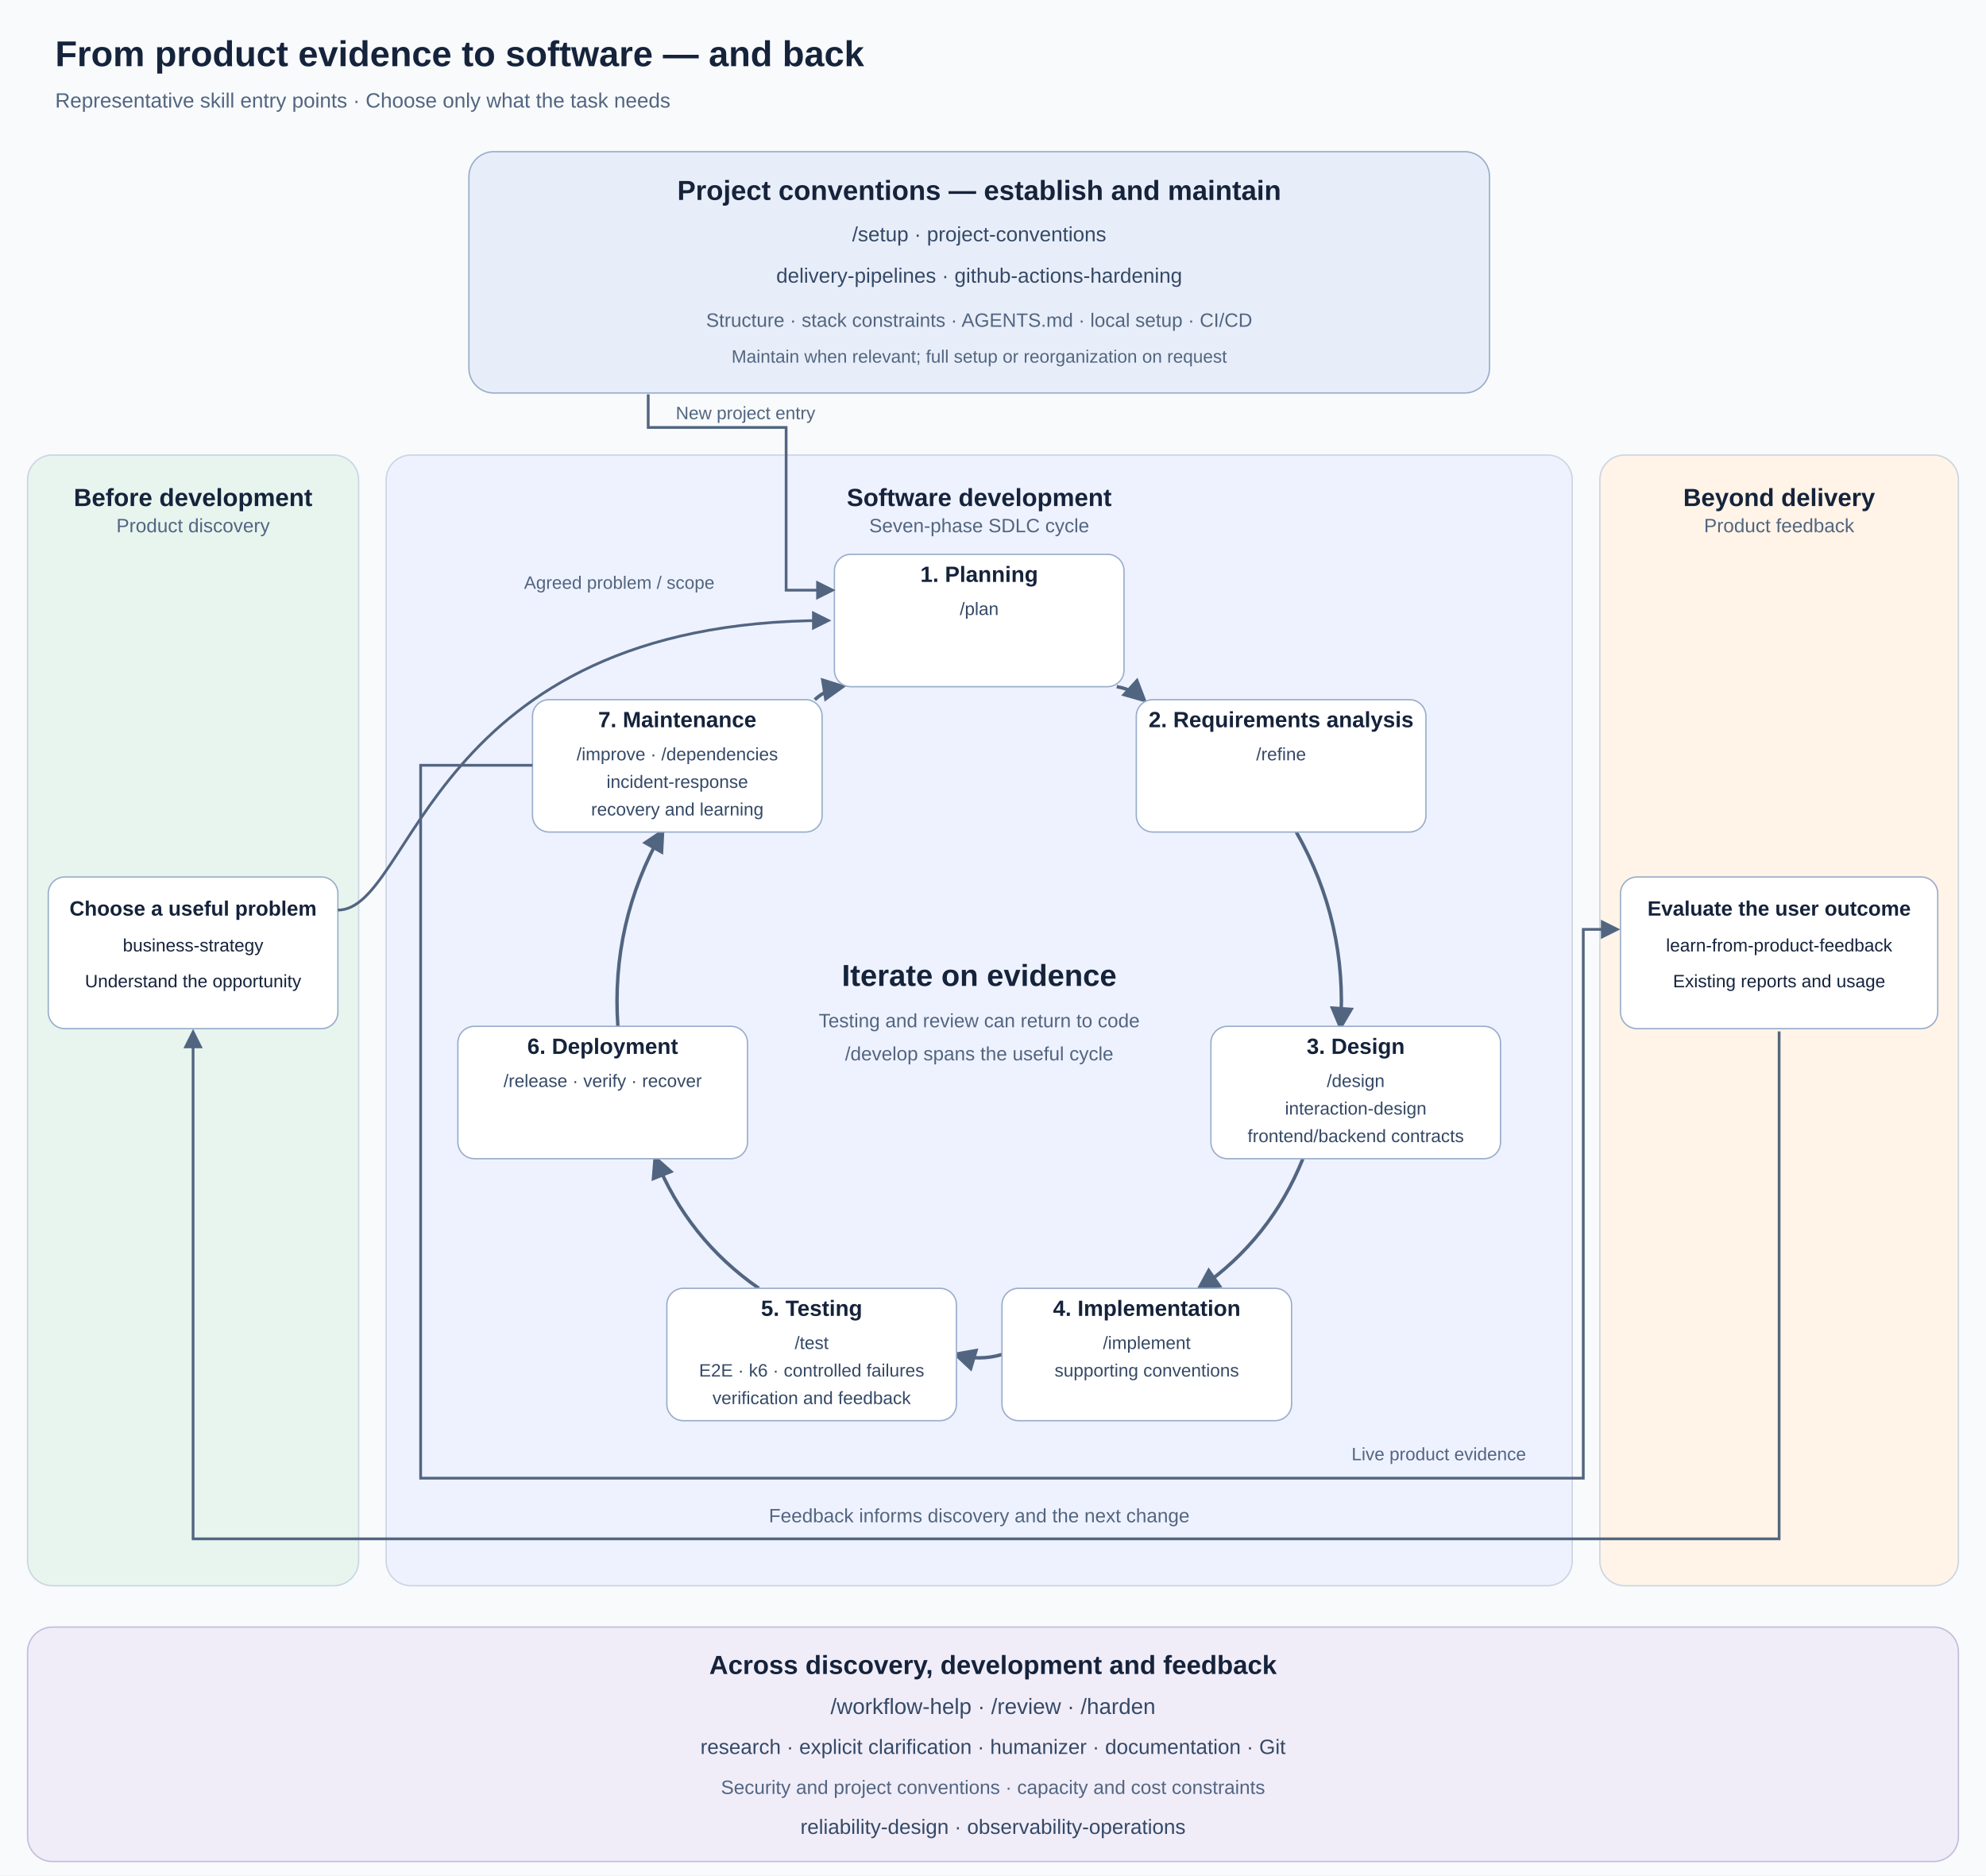
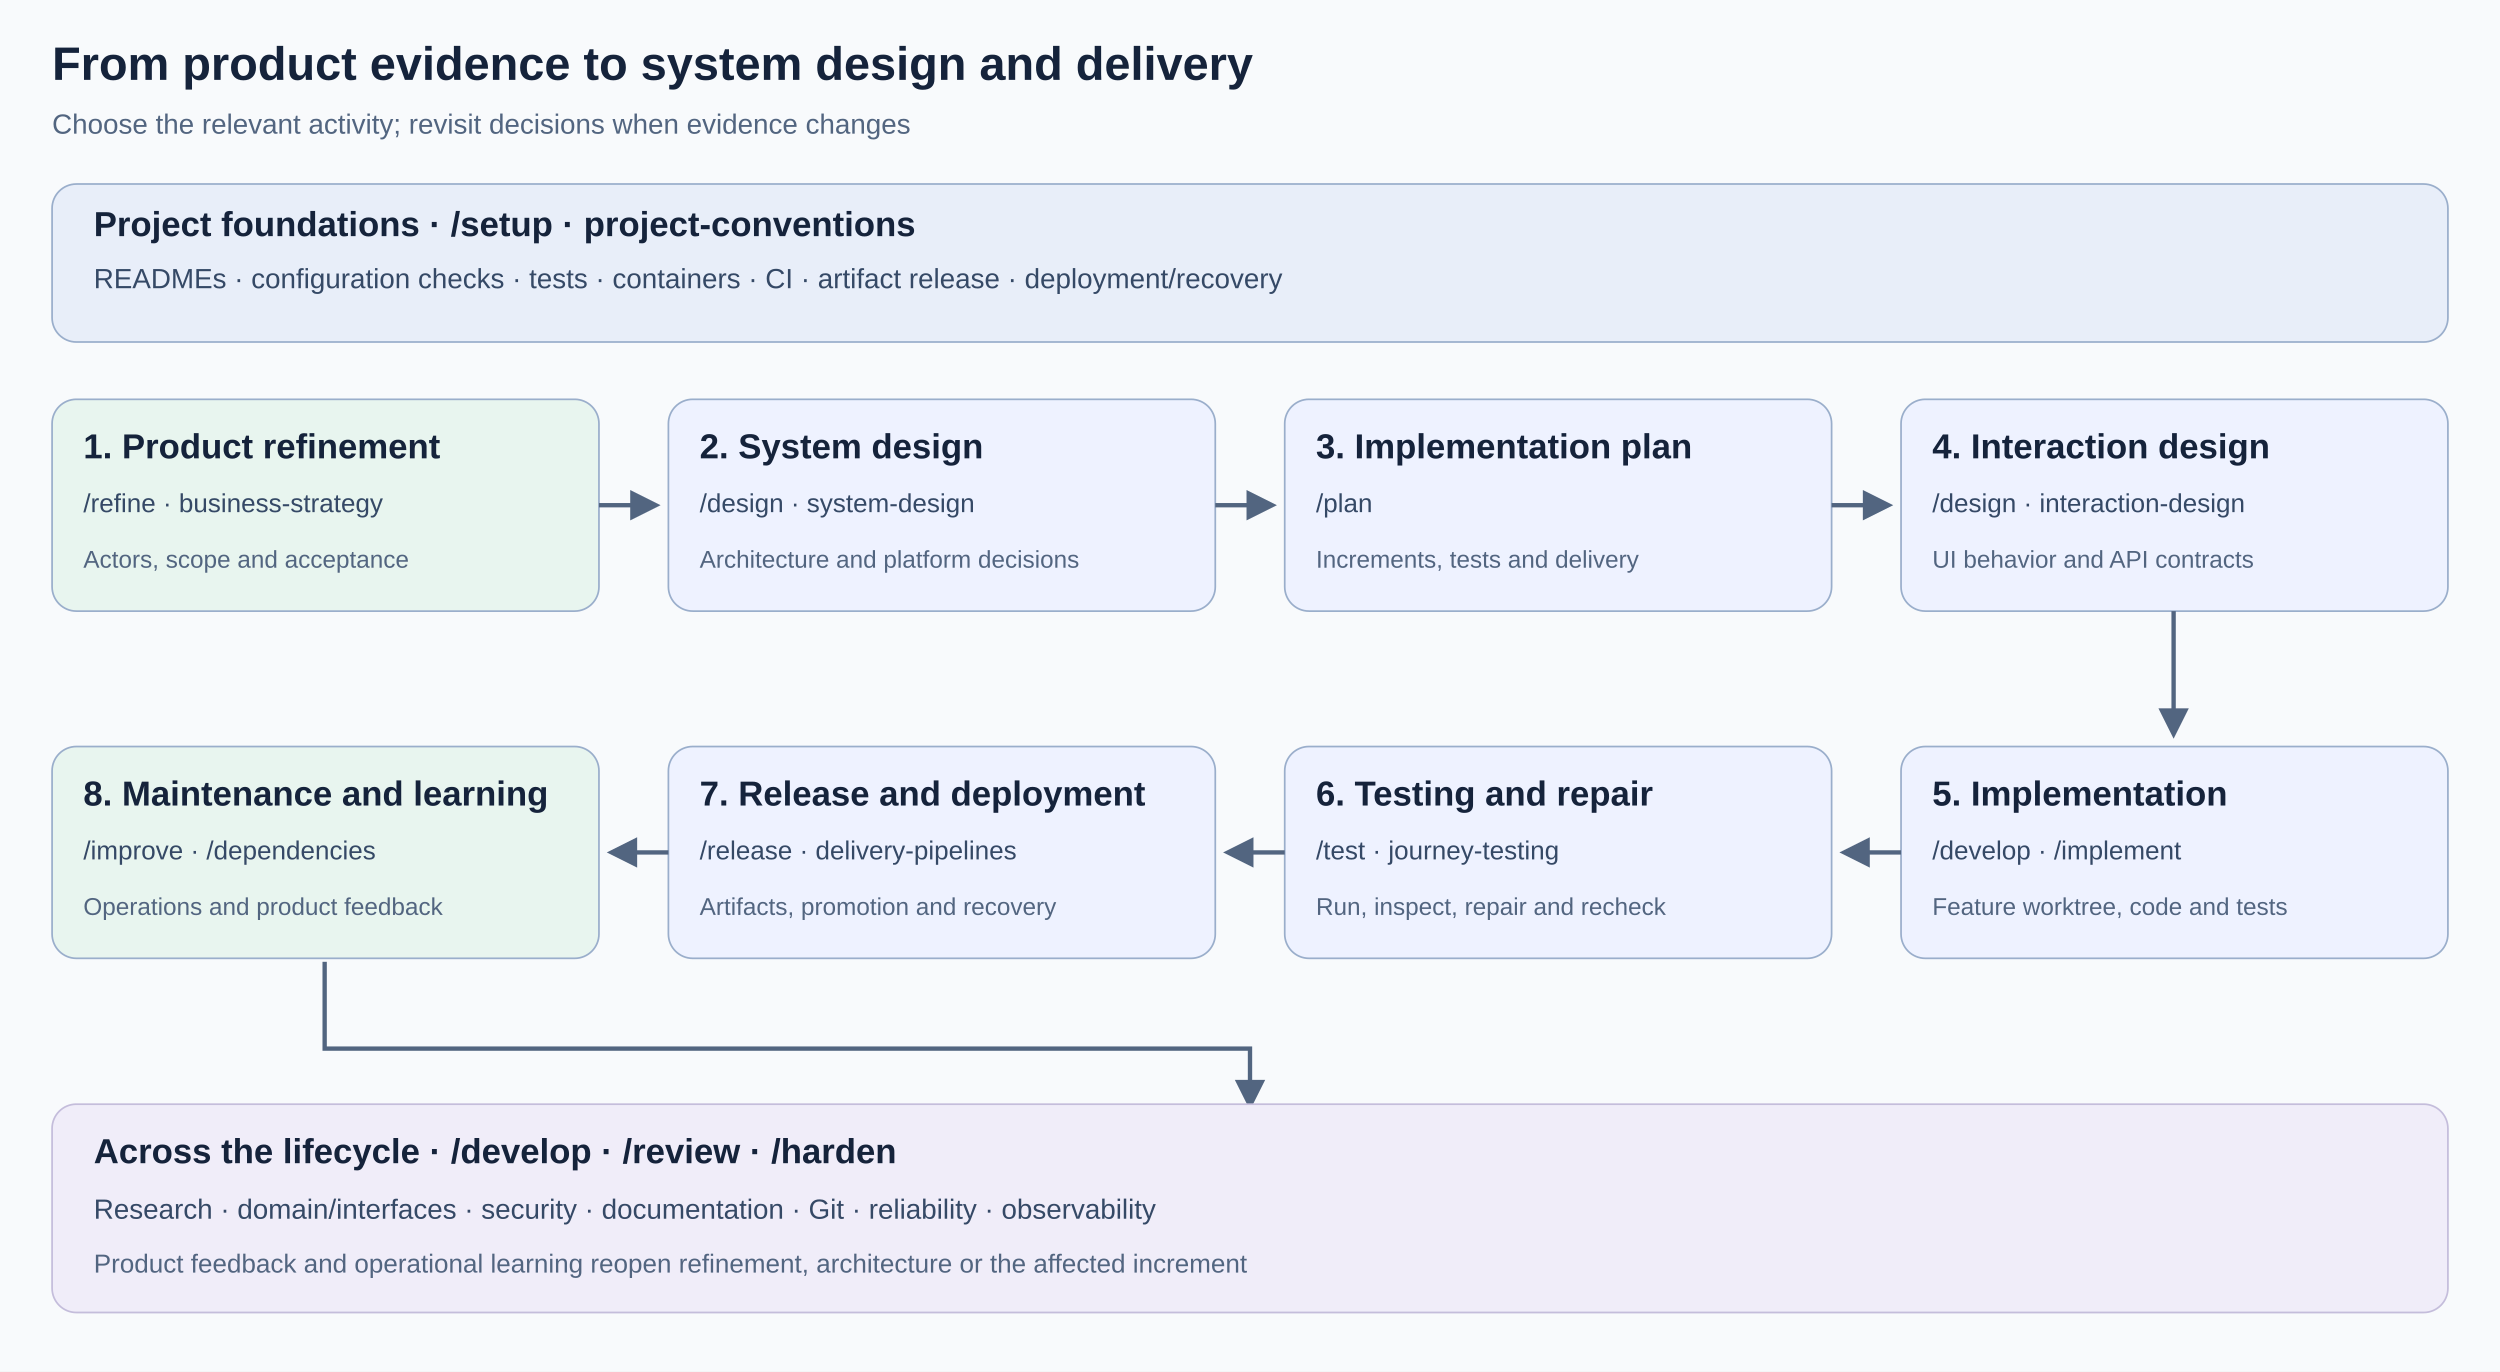
- <svg xmlns="http://www.w3.org/2000/svg" viewBox="0 0 1440 1360" role="img" aria-labelledby="title desc">
+ <svg xmlns="http://www.w3.org/2000/svg" viewBox="0 0 1440 790" role="img" aria-labelledby="title desc">
  <defs>
    <marker id="arrow" viewBox="0 0 10 10" refX="8" refY="5" markerWidth="7" markerHeight="7" orient="auto-start-reverse">
-       <path d="M 0 0 L 10 5 L 0 10 z" fill="#526580" />
+       <path d="M0 0L10 5L0 10Z" fill="#526580" />
    </marker>
  </defs>
-   <rect width="1440" height="1360" fill="#f8fafc" />
+   <rect width="1440" height="790" fill="#f8fafc" />
  <g font-family="Arial, Helvetica, sans-serif">
-     <text x="40" y="48" font-size="26" font-weight="700" fill="#15233b">From product evidence to software — and back</text>
-     <text x="40" y="78" font-size="15" fill="#526580">Representative skill entry points · Choose only what the task needs</text>
-     <rect x="340" y="110" width="740" height="175" rx="18" fill="#e8eef9" stroke="#9aaecb" />
-     <text x="710" y="145" text-anchor="middle" font-size="20" font-weight="700" fill="#15233b">Project conventions — establish and maintain</text>
-     <text x="710" y="175" text-anchor="middle" font-size="15" fill="#354966">/setup · project-conventions</text>
-     <text x="710" y="205" text-anchor="middle" font-size="15" fill="#354966">delivery-pipelines · github-actions-hardening</text>
-     <text x="710" y="237" text-anchor="middle" font-size="14" fill="#526580">Structure · stack constraints · AGENTS.md · local setup · CI/CD</text>
-     <text x="710" y="263" text-anchor="middle" font-size="13" fill="#526580">Maintain when relevant; full setup or reorganization on request</text>
-     <g transform="translate(0 220)">
-       <rect x="20" y="110" width="240" height="820" rx="18" fill="#e8f5ef" stroke="#cbd5e1" />
-       <text x="140.0" y="147" text-anchor="middle" font-size="18" font-weight="700" fill="#15233b">Before development</text>
-       <text x="140.0" y="166" text-anchor="middle" font-size="14" fill="#526580">Product discovery</text>
-       <rect x="280" y="110" width="860" height="820" rx="18" fill="#eef2ff" stroke="#cbd5e1" />
-       <text x="710.0" y="147" text-anchor="middle" font-size="18" font-weight="700" fill="#15233b">Software development</text>
-       <text x="710.0" y="166" text-anchor="middle" font-size="14" fill="#526580">Seven-phase SDLC cycle</text>
-       <rect x="1160" y="110" width="260" height="820" rx="18" fill="#fff4e7" stroke="#cbd5e1" />
-       <text x="1290.0" y="147" text-anchor="middle" font-size="18" font-weight="700" fill="#15233b">Beyond delivery</text>
-       <text x="1290.0" y="166" text-anchor="middle" font-size="14" fill="#526580">Product feedback</text>
-       <path d="M 809.7 278.0 Q 820.9 279.8 829.2 287.4" fill="none" stroke="#526580" stroke-width="2.5" marker-end="url(#arrow)" />
-       <path d="M 939.9 383.4 Q 977.1 449.0 972.0 524.3" fill="none" stroke="#526580" stroke-width="2.5" marker-end="url(#arrow)" />
-       <path d="M 944.7 620.3 Q 921.3 678.5 869.8 714.3" fill="none" stroke="#526580" stroke-width="2.5" marker-end="url(#arrow)" />
-       <path d="M 726.5 762.3 Q 710.0 767.2 693.5 762.3" fill="none" stroke="#526580" stroke-width="2.5" marker-end="url(#arrow)" />
-       <path d="M 550.2 714.3 Q 498.7 678.5 475.3 620.3" fill="none" stroke="#526580" stroke-width="2.5" marker-end="url(#arrow)" />
-       <path d="M 448.0 524.3 Q 442.9 449.0 480.1 383.4" fill="none" stroke="#526580" stroke-width="2.5" marker-end="url(#arrow)" />
-       <path d="M 590.8 287.4 Q 599.1 279.8 610.3 278.0" fill="none" stroke="#526580" stroke-width="2.5" marker-end="url(#arrow)" />
-       <text x="710" y="495" text-anchor="middle" font-size="22" font-weight="700" fill="#15233b">Iterate on evidence</text>
-       <text x="710" y="525" text-anchor="middle" font-size="14" fill="#526580">Testing and review can return to code</text>
-       <text x="710" y="549" text-anchor="middle" font-size="14" fill="#526580">/develop spans the useful cycle</text>
-       <rect x="605.0" y="182.0" width="210" height="96" rx="12" fill="white" stroke="#9aaecb" />
-       <text x="710.0" y="202.0" text-anchor="middle" font-size="16" font-weight="700" fill="#15233b">1. Planning</text>
-       <text x="710.0" y="226.0" text-anchor="middle" font-size="13" fill="#354966">/plan</text>
-       <rect x="823.9" y="287.4" width="210" height="96" rx="12" fill="white" stroke="#9aaecb" />
-       <text x="928.9" y="307.4" text-anchor="middle" font-size="16" font-weight="700" fill="#15233b">2. Requirements analysis</text>
-       <text x="928.9" y="331.4" text-anchor="middle" font-size="13" fill="#354966">/refine</text>
-       <rect x="878.0" y="524.3" width="210" height="96" rx="12" fill="white" stroke="#9aaecb" />
-       <text x="983.0" y="544.3" text-anchor="middle" font-size="16" font-weight="700" fill="#15233b">3. Design</text>
-       <text x="983.0" y="568.3" text-anchor="middle" font-size="13" fill="#354966">/design</text>
-       <text x="983.0" y="588.3" text-anchor="middle" font-size="13" fill="#354966">interaction-design</text>
-       <text x="983.0" y="608.3" text-anchor="middle" font-size="13" fill="#354966">frontend/backend contracts</text>
-       <rect x="726.5" y="714.3" width="210" height="96" rx="12" fill="white" stroke="#9aaecb" />
-       <text x="831.5" y="734.3" text-anchor="middle" font-size="16" font-weight="700" fill="#15233b">4. Implementation</text>
-       <text x="831.5" y="758.3" text-anchor="middle" font-size="13" fill="#354966">/implement</text>
-       <text x="831.5" y="778.3" text-anchor="middle" font-size="13" fill="#354966">supporting conventions</text>
-       <rect x="483.5" y="714.3" width="210" height="96" rx="12" fill="white" stroke="#9aaecb" />
-       <text x="588.5" y="734.3" text-anchor="middle" font-size="16" font-weight="700" fill="#15233b">5. Testing</text>
-       <text x="588.5" y="758.3" text-anchor="middle" font-size="13" fill="#354966">/test</text>
-       <text x="588.5" y="778.3" text-anchor="middle" font-size="13" fill="#354966">E2E · k6 · controlled failures</text>
-       <text x="588.5" y="798.3" text-anchor="middle" font-size="13" fill="#354966">verification and feedback</text>
-       <rect x="332.0" y="524.3" width="210" height="96" rx="12" fill="white" stroke="#9aaecb" />
-       <text x="437.0" y="544.3" text-anchor="middle" font-size="16" font-weight="700" fill="#15233b">6. Deployment</text>
-       <text x="437.0" y="568.3" text-anchor="middle" font-size="13" fill="#354966">/release · verify · recover</text>
-       <rect x="386.1" y="287.4" width="210" height="96" rx="12" fill="white" stroke="#9aaecb" />
-       <text x="491.1" y="307.4" text-anchor="middle" font-size="16" font-weight="700" fill="#15233b">7. Maintenance</text>
-       <text x="491.1" y="331.4" text-anchor="middle" font-size="13" fill="#354966">/improve · /dependencies</text>
-       <text x="491.1" y="351.4" text-anchor="middle" font-size="13" fill="#354966">incident-response</text>
-       <text x="491.1" y="371.4" text-anchor="middle" font-size="13" fill="#354966">recovery and learning</text>
-       <rect x="35" y="416" width="210" height="110" rx="12" fill="white" stroke="#9aaecb" />
-       <text x="140.0" y="444" text-anchor="middle" font-size="15" fill="#15233b" font-weight="700">Choose a useful problem</text>
-       <text x="140.0" y="470" text-anchor="middle" font-size="13" fill="#15233b" font-weight="400">business-strategy</text>
-       <text x="140.0" y="496" text-anchor="middle" font-size="13" fill="#15233b" font-weight="400">Understand the opportunity</text>
-       <rect x="1175" y="416" width="230" height="110" rx="12" fill="white" stroke="#9aaecb" />
-       <text x="1290.0" y="444" text-anchor="middle" font-size="15" fill="#15233b" font-weight="700">Evaluate the user outcome</text>
-       <text x="1290.0" y="470" text-anchor="middle" font-size="13" fill="#15233b" font-weight="400">learn-from-product-feedback</text>
-       <text x="1290.0" y="496" text-anchor="middle" font-size="13" fill="#15233b" font-weight="400">Existing reports and usage</text>
-       <path d="M 245 440 C 300 440 310 230 600 230" fill="none" stroke="#526580" stroke-width="2" marker-end="url(#arrow)" />
-       <text x="380" y="207" font-size="13" fill="#526580">Agreed problem / scope</text>
-       <path d="M 386 335 H 305 V 852 H 1148 V 454 H 1172" fill="none" stroke="#526580" stroke-width="2" marker-end="url(#arrow)" />
-       <text x="980" y="839" font-size="13" fill="#526580">Live product evidence</text>
-       <path d="M 1290 528 V 896 H 140 V 529" fill="none" stroke="#526580" stroke-width="2" marker-end="url(#arrow)" />
-       <text x="710" y="884" text-anchor="middle" font-size="14" fill="#526580">Feedback informs discovery and the next change</text>
-     </g>
-     <path d="M 470 286 V 310 H 570 V 428 H 603" fill="none" stroke="#526580" stroke-width="2" marker-end="url(#arrow)" />
-     <text x="490" y="304" font-size="13" fill="#526580">New project entry</text>
-     <rect x="20" y="1180" width="1400" height="170" rx="18" fill="#f0edf9" stroke="#c4bddb" />
-     <text x="720" y="1214" text-anchor="middle" font-size="19" font-weight="700" fill="#15233b">Across discovery, development and feedback</text>
-     <text x="720" y="1243" text-anchor="middle" font-size="16" fill="#354966">/workflow-help · /review · /harden</text>
-     <text x="720" y="1272" text-anchor="middle" font-size="15" fill="#354966">research · explicit clarification · humanizer · documentation · Git</text>
-     <text x="720" y="1301" text-anchor="middle" font-size="14" fill="#526580">Security and project conventions · capacity and cost constraints</text>
-     <text x="720" y="1330" text-anchor="middle" font-size="15" fill="#354966">reliability-design · observability-operations</text>
+     <text x="30" y="46" font-size="27" font-weight="700" fill="#15233b">From product evidence to system design and delivery</text>
+     <text x="30" y="77" font-size="16" fill="#526580">Choose the relevant activity; revisit decisions when evidence changes</text>
+     <rect x="30" y="106" width="1380" height="91" rx="14" fill="#e8eef9" stroke="#9aaecb" />
+     <text x="54" y="136" font-size="20" font-weight="700" fill="#15233b">Project foundations · /setup · project-conventions</text>
+     <text x="54" y="166" font-size="16" fill="#354966">READMEs · configuration checks · tests · containers · CI · artifact release · deployment/recovery</text>
+     <rect x="30" y="230" width="315" height="122" rx="14" fill="#e8f5ef" stroke="#9aaecb" />
+     <text x="48" y="264" font-size="20" font-weight="700" fill="#15233b">1. Product refinement</text>
+     <text x="48" y="295" font-size="15" fill="#354966">/refine · business-strategy</text>
+     <text x="48" y="327" font-size="14" fill="#526580">Actors, scope and acceptance</text>
+     <path d="M345 291L377 291" fill="none" stroke="#526580" stroke-width="2.5" marker-end="url(#arrow)" />
+     <rect x="385" y="230" width="315" height="122" rx="14" fill="#eef2ff" stroke="#9aaecb" />
+     <text x="403" y="264" font-size="20" font-weight="700" fill="#15233b">2. System design</text>
+     <text x="403" y="295" font-size="15" fill="#354966">/design · system-design</text>
+     <text x="403" y="327" font-size="14" fill="#526580">Architecture and platform decisions</text>
+     <path d="M700 291L732 291" fill="none" stroke="#526580" stroke-width="2.5" marker-end="url(#arrow)" />
+     <rect x="740" y="230" width="315" height="122" rx="14" fill="#eef2ff" stroke="#9aaecb" />
+     <text x="758" y="264" font-size="20" font-weight="700" fill="#15233b">3. Implementation plan</text>
+     <text x="758" y="295" font-size="15" fill="#354966">/plan</text>
+     <text x="758" y="327" font-size="14" fill="#526580">Increments, tests and delivery</text>
+     <path d="M1055 291L1087 291" fill="none" stroke="#526580" stroke-width="2.5" marker-end="url(#arrow)" />
+     <rect x="1095" y="230" width="315" height="122" rx="14" fill="#eef2ff" stroke="#9aaecb" />
+     <text x="1113" y="264" font-size="20" font-weight="700" fill="#15233b">4. Interaction design</text>
+     <text x="1113" y="295" font-size="15" fill="#354966">/design · interaction-design</text>
+     <text x="1113" y="327" font-size="14" fill="#526580">UI behavior and API contracts</text>
+     <path d="M1252 352L1252 422" fill="none" stroke="#526580" stroke-width="2.5" marker-end="url(#arrow)" />
+     <rect x="1095" y="430" width="315" height="122" rx="14" fill="#eef2ff" stroke="#9aaecb" />
+     <text x="1113" y="464" font-size="20" font-weight="700" fill="#15233b">5. Implementation</text>
+     <text x="1113" y="495" font-size="15" fill="#354966">/develop · /implement</text>
+     <text x="1113" y="527" font-size="14" fill="#526580">Feature worktree, code and tests</text>
+     <path d="M1095 491L1063 491" fill="none" stroke="#526580" stroke-width="2.5" marker-end="url(#arrow)" />
+     <rect x="740" y="430" width="315" height="122" rx="14" fill="#eef2ff" stroke="#9aaecb" />
+     <text x="758" y="464" font-size="20" font-weight="700" fill="#15233b">6. Testing and repair</text>
+     <text x="758" y="495" font-size="15" fill="#354966">/test · journey-testing</text>
+     <text x="758" y="527" font-size="14" fill="#526580">Run, inspect, repair and recheck</text>
+     <path d="M740 491L708 491" fill="none" stroke="#526580" stroke-width="2.5" marker-end="url(#arrow)" />
+     <rect x="385" y="430" width="315" height="122" rx="14" fill="#eef2ff" stroke="#9aaecb" />
+     <text x="403" y="464" font-size="20" font-weight="700" fill="#15233b">7. Release and deployment</text>
+     <text x="403" y="495" font-size="15" fill="#354966">/release · delivery-pipelines</text>
+     <text x="403" y="527" font-size="14" fill="#526580">Artifacts, promotion and recovery</text>
+     <path d="M385 491L353 491" fill="none" stroke="#526580" stroke-width="2.5" marker-end="url(#arrow)" />
+     <rect x="30" y="430" width="315" height="122" rx="14" fill="#e8f5ef" stroke="#9aaecb" />
+     <text x="48" y="464" font-size="20" font-weight="700" fill="#15233b">8. Maintenance and learning</text>
+     <text x="48" y="495" font-size="15" fill="#354966">/improve · /dependencies</text>
+     <text x="48" y="527" font-size="14" fill="#526580">Operations and product feedback</text>
+     <path d="M187 554V604H720V636" fill="none" stroke="#526580" stroke-width="2.5" marker-end="url(#arrow)" />
+     <rect x="30" y="636" width="1380" height="120" rx="14" fill="#f0edf9" stroke="#c4bddb" />
+     <text x="54" y="670" font-size="20" font-weight="700" fill="#15233b">Across the lifecycle · /develop · /review · /harden</text>
+     <text x="54" y="702" font-size="16" fill="#354966">Research · domain/interfaces · security · documentation · Git · reliability · observability</text>
+     <text x="54" y="733" font-size="15" fill="#526580">Product feedback and operational learning reopen refinement, architecture or the affected increment</text>
  </g>
</svg>
